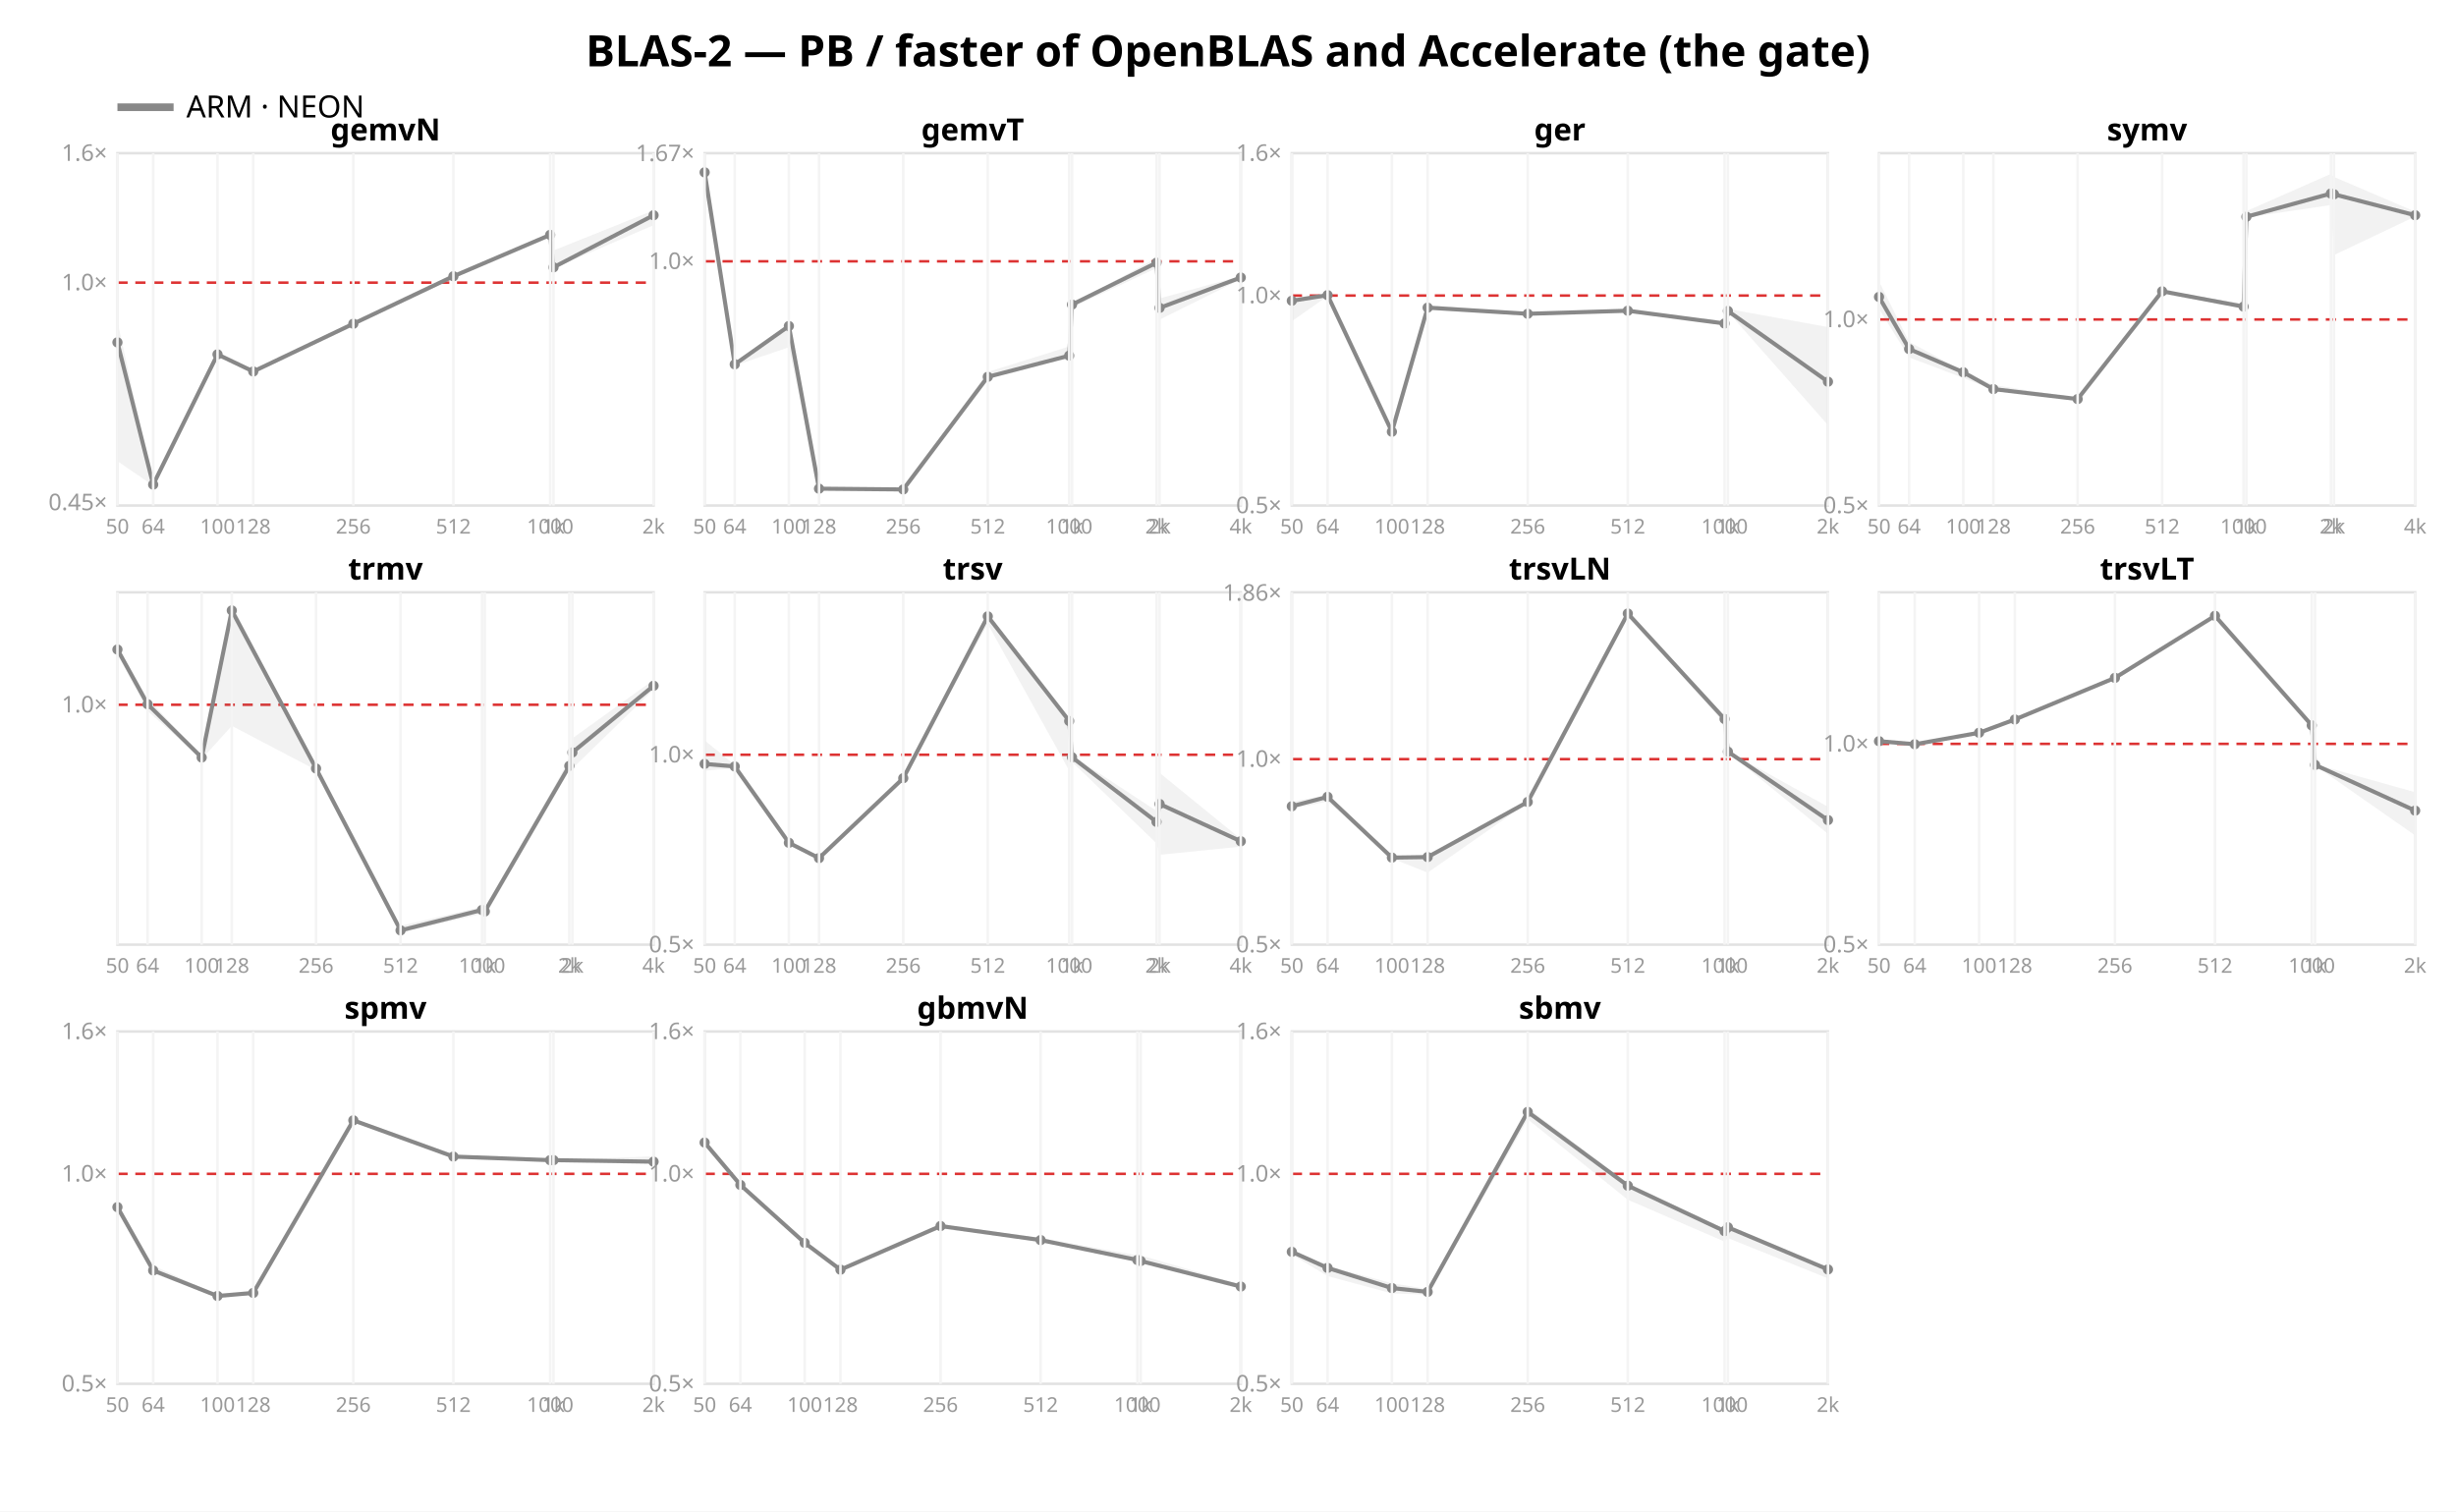
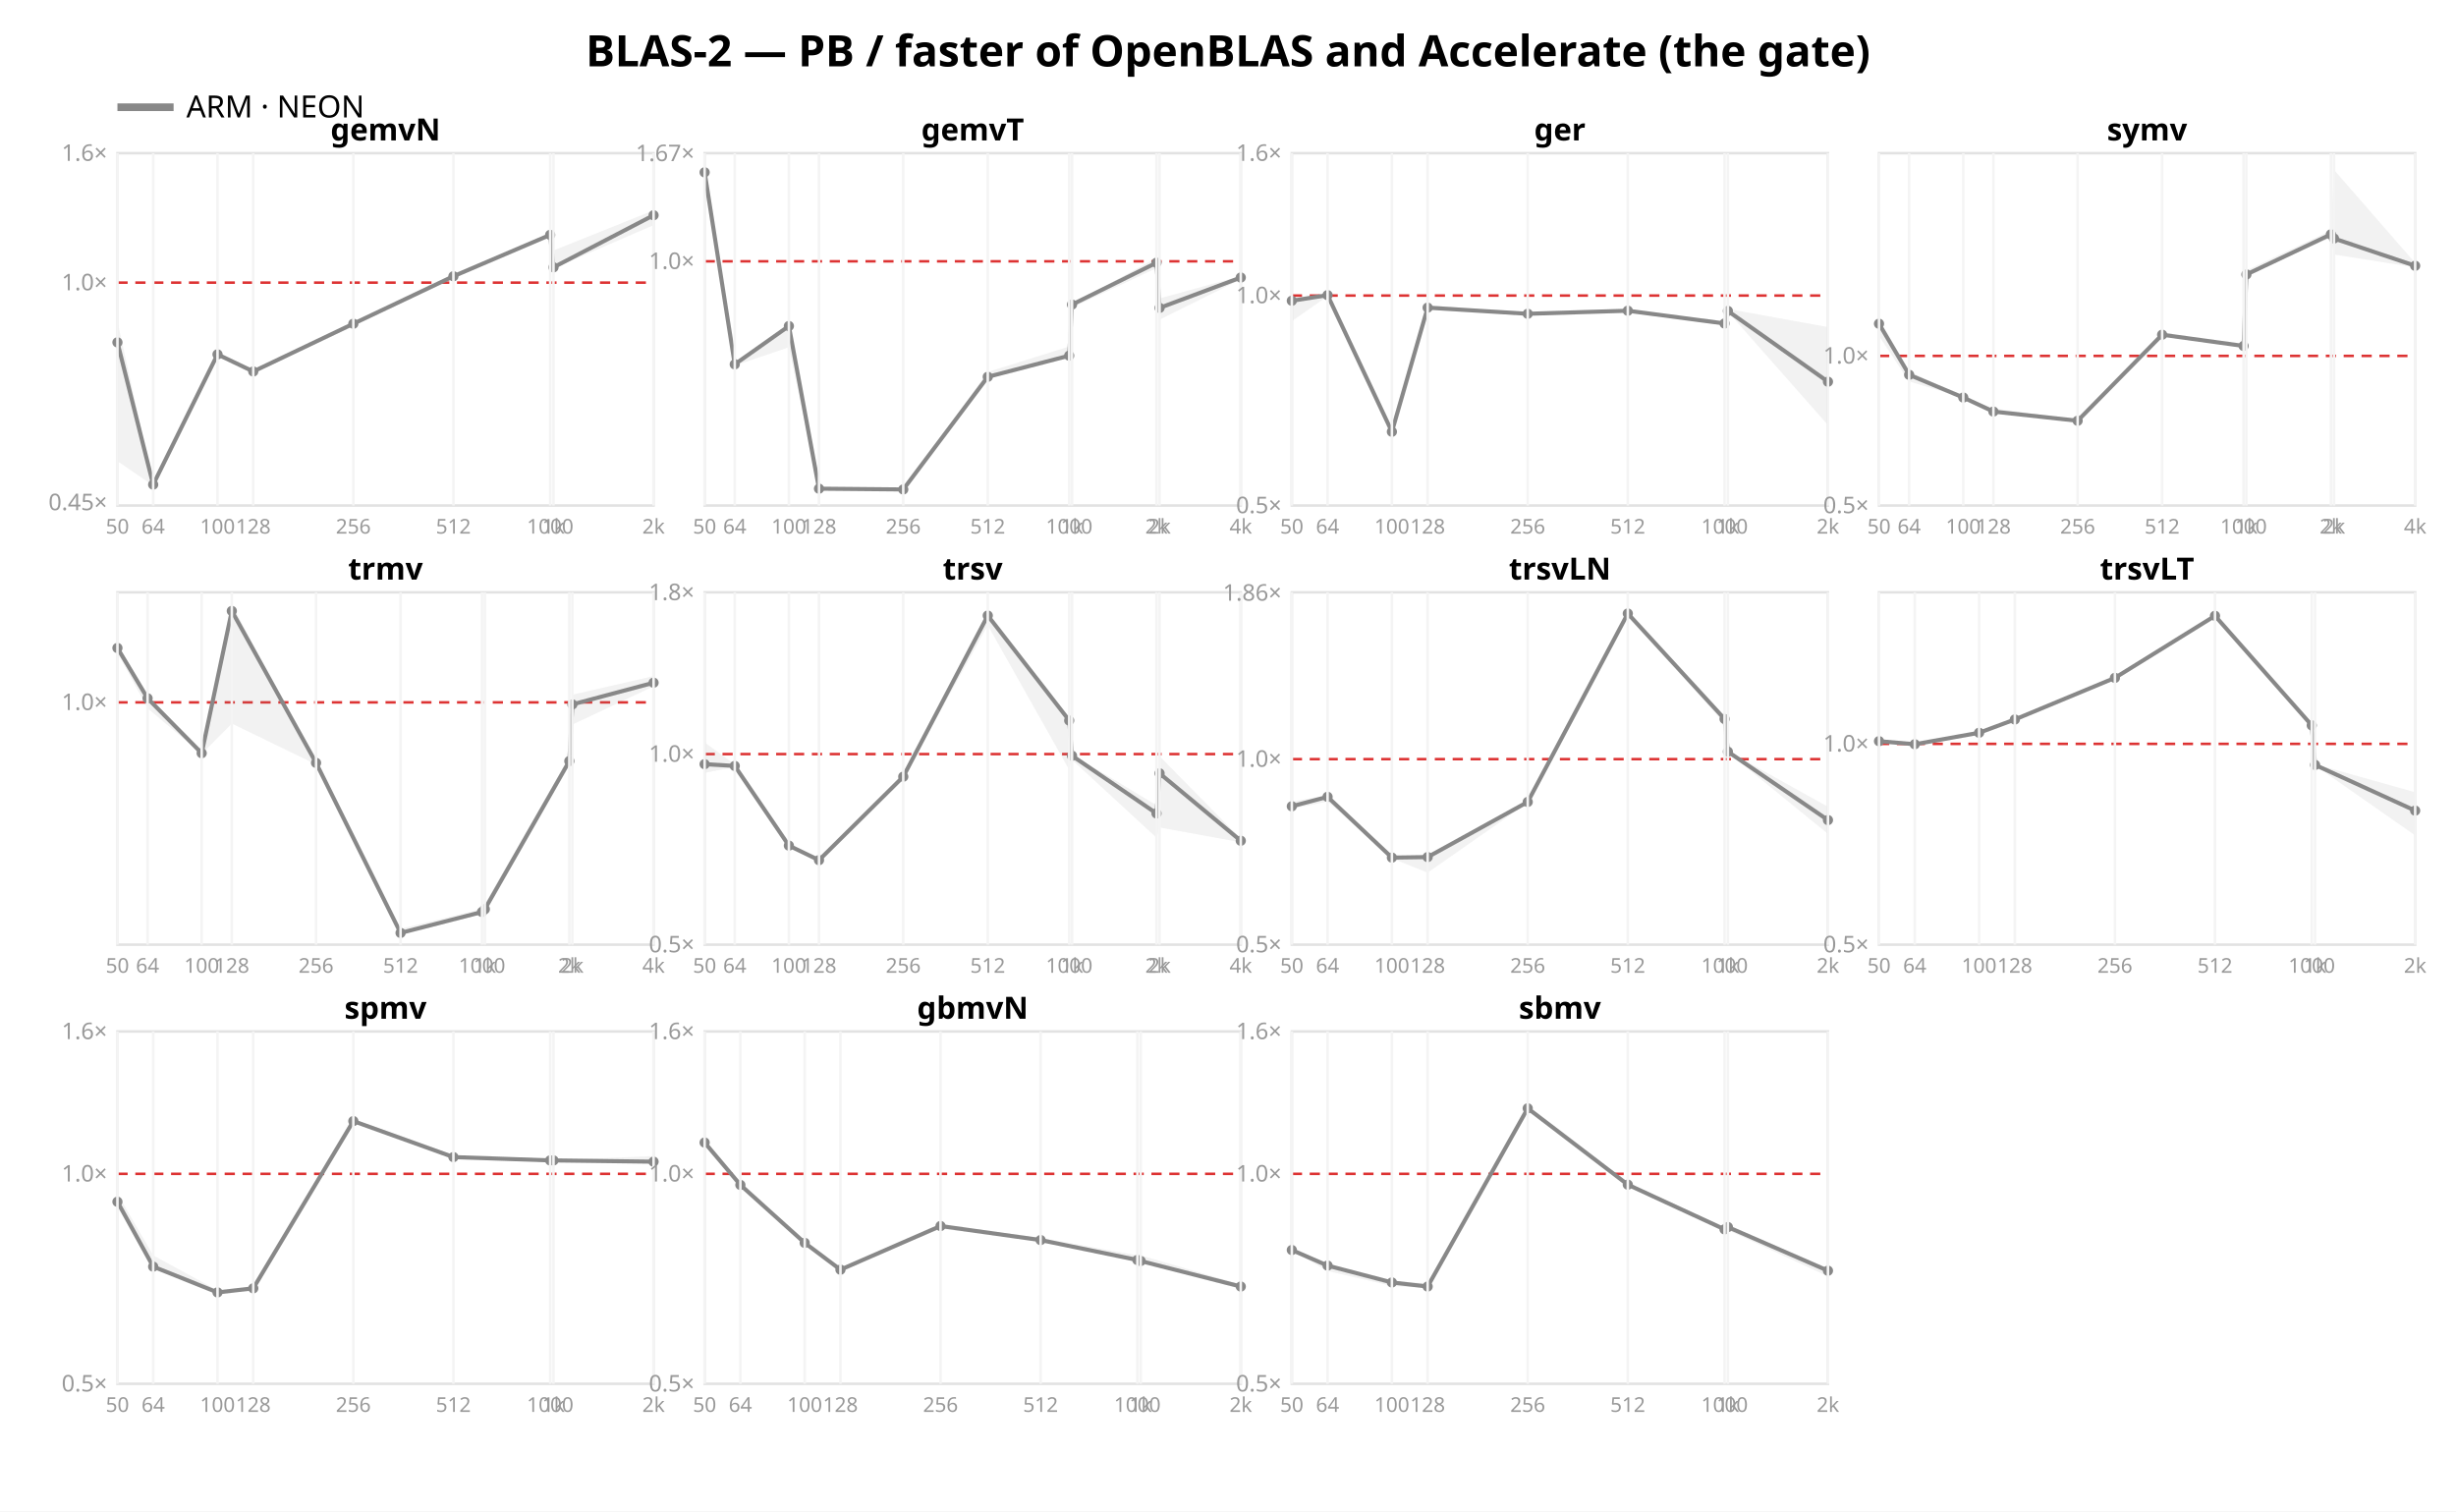
<svg xmlns="http://www.w3.org/2000/svg" width="962" height="592" font-family="sans-serif">
  <rect width="962" height="592" fill="white" />
  <text x="481.0" y="26" text-anchor="middle" font-size="17" font-weight="bold">BLAS-2 — PB / faster of OpenBLAS and Accelerate (the gate)</text>
  <line x1="46" y1="42" x2="68" y2="42" stroke="#888888" stroke-width="3" />
  <text x="73" y="46" font-size="12">ARM · NEON</text>
  <rect x="46" y="60" width="210" height="138" fill="none" stroke="#e2e2e2" />
  <line x1="46" y1="110.697" x2="256" y2="110.697" stroke="#d33" stroke-dasharray="4 3" />
  <text x="42" y="199.829" text-anchor="end" font-size="9" fill="#999">0.45×</text>
  <text x="42" y="113.697" text-anchor="end" font-size="9" fill="#999">1.0×</text>
  <text x="42" y="63.0" text-anchor="end" font-size="9" fill="#999">1.6×</text>
  <polygon points="46.0,125.9 60.0,189.5 85.2,138.3 99.2,145.1 138.4,126.6 177.6,108.0 215.5,91.7 216.8,98.1 256.0,82.4 256.0,88.2 216.8,105.1 215.5,92.4 177.6,108.8 138.4,127.0 99.2,145.7 85.2,139.3 60.0,190.2 46.0,180.6" fill="#888888" opacity="0.11" />
  <polyline points="46.0,134.1 60.0,189.8 85.2,138.8 99.2,145.5 138.4,126.8 177.6,108.2 215.5,92.0 216.8,104.7 256.0,84.3" fill="none" stroke="#888888" stroke-width="1.6" />
  <circle cx="46.0" cy="134.1" r="2" fill="#888888" />
  <circle cx="60.0" cy="189.8" r="2" fill="#888888" />
  <circle cx="85.2" cy="138.8" r="2" fill="#888888" />
  <circle cx="99.2" cy="145.5" r="2" fill="#888888" />
  <circle cx="138.4" cy="126.8" r="2" fill="#888888" />
  <circle cx="177.6" cy="108.2" r="2" fill="#888888" />
  <circle cx="215.5" cy="92.0" r="2" fill="#888888" />
  <circle cx="216.8" cy="104.7" r="2" fill="#888888" />
  <circle cx="256.0" cy="84.3" r="2" fill="#888888" />
  <text x="151.0" y="55" text-anchor="middle" font-size="12" font-weight="bold">gemvN</text>
  <line x1="46.0" y1="60" x2="46.0" y2="198" stroke="#f4f4f4" />
  <text x="46.0" y="209" text-anchor="middle" font-size="8" fill="#999">50</text>
  <line x1="60.0" y1="60" x2="60.0" y2="198" stroke="#f4f4f4" />
  <text x="60.0" y="209" text-anchor="middle" font-size="8" fill="#999">64</text>
  <line x1="85.2" y1="60" x2="85.2" y2="198" stroke="#f4f4f4" />
  <text x="85.2" y="209" text-anchor="middle" font-size="8" fill="#999">100</text>
  <line x1="99.2" y1="60" x2="99.2" y2="198" stroke="#f4f4f4" />
  <text x="99.2" y="209" text-anchor="middle" font-size="8" fill="#999">128</text>
  <line x1="138.4" y1="60" x2="138.4" y2="198" stroke="#f4f4f4" />
  <text x="138.4" y="209" text-anchor="middle" font-size="8" fill="#999">256</text>
  <line x1="177.6" y1="60" x2="177.6" y2="198" stroke="#f4f4f4" />
  <text x="177.6" y="209" text-anchor="middle" font-size="8" fill="#999">512</text>
  <line x1="215.5" y1="60" x2="215.5" y2="198" stroke="#f4f4f4" />
  <text x="215.5" y="209" text-anchor="middle" font-size="8" fill="#999">1000</text>
  <line x1="216.8" y1="60" x2="216.8" y2="198" stroke="#f4f4f4" />
  <text x="216.8" y="209" text-anchor="middle" font-size="8" fill="#999">1k</text>
  <line x1="256.0" y1="60" x2="256.0" y2="198" stroke="#f4f4f4" />
  <text x="256.0" y="209" text-anchor="middle" font-size="8" fill="#999">2k</text>
  <rect x="276" y="60" width="210" height="138" fill="none" stroke="#e2e2e2" />
  <line x1="276" y1="102.351" x2="486" y2="102.351" stroke="#d33" stroke-dasharray="4 3" />
  <text x="272" y="105.351" text-anchor="end" font-size="9" fill="#999">1.0×</text>
  <text x="272" y="63.11" text-anchor="end" font-size="9" fill="#999">1.67×</text>
  <polygon points="276.0,66.3 287.8,142.2 309.0,127.3 320.8,190.8 353.8,191.5 386.9,145.7 418.8,135.7 419.9,119.1 453.0,101.0 454.2,116.9 486.0,108.1 486.0,109.4 454.2,125.2 453.0,105.0 419.9,120.5 418.8,139.8 386.9,147.9 353.8,192.0 320.8,191.9 309.0,136.0 287.8,143.2 276.0,70.4" fill="#888888" opacity="0.11" />
  <polyline points="276.0,67.5 287.8,142.7 309.0,127.7 320.8,191.4 353.8,191.7 386.9,147.6 418.8,139.3 419.9,119.3 453.0,102.9 454.2,120.6 486.0,108.7" fill="none" stroke="#888888" stroke-width="1.6" />
  <circle cx="276.0" cy="67.5" r="2" fill="#888888" />
  <circle cx="287.8" cy="142.7" r="2" fill="#888888" />
  <circle cx="309.0" cy="127.7" r="2" fill="#888888" />
  <circle cx="320.8" cy="191.4" r="2" fill="#888888" />
  <circle cx="353.8" cy="191.7" r="2" fill="#888888" />
  <circle cx="386.9" cy="147.6" r="2" fill="#888888" />
  <circle cx="418.8" cy="139.3" r="2" fill="#888888" />
  <circle cx="419.9" cy="119.3" r="2" fill="#888888" />
  <circle cx="453.0" cy="102.9" r="2" fill="#888888" />
  <circle cx="454.2" cy="120.6" r="2" fill="#888888" />
  <circle cx="486.0" cy="108.7" r="2" fill="#888888" />
  <text x="381.0" y="55" text-anchor="middle" font-size="12" font-weight="bold">gemvT</text>
  <line x1="276.0" y1="60" x2="276.0" y2="198" stroke="#f4f4f4" />
  <text x="276.0" y="209" text-anchor="middle" font-size="8" fill="#999">50</text>
  <line x1="287.8" y1="60" x2="287.8" y2="198" stroke="#f4f4f4" />
  <text x="287.8" y="209" text-anchor="middle" font-size="8" fill="#999">64</text>
  <line x1="309.0" y1="60" x2="309.0" y2="198" stroke="#f4f4f4" />
  <text x="309.0" y="209" text-anchor="middle" font-size="8" fill="#999">100</text>
  <line x1="320.8" y1="60" x2="320.8" y2="198" stroke="#f4f4f4" />
  <text x="320.8" y="209" text-anchor="middle" font-size="8" fill="#999">128</text>
  <line x1="353.8" y1="60" x2="353.8" y2="198" stroke="#f4f4f4" />
  <text x="353.8" y="209" text-anchor="middle" font-size="8" fill="#999">256</text>
  <line x1="386.9" y1="60" x2="386.9" y2="198" stroke="#f4f4f4" />
  <text x="386.9" y="209" text-anchor="middle" font-size="8" fill="#999">512</text>
  <line x1="418.8" y1="60" x2="418.8" y2="198" stroke="#f4f4f4" />
  <text x="418.8" y="209" text-anchor="middle" font-size="8" fill="#999">1000</text>
  <line x1="419.9" y1="60" x2="419.9" y2="198" stroke="#f4f4f4" />
  <text x="419.9" y="209" text-anchor="middle" font-size="8" fill="#999">1k</text>
  <line x1="453.0" y1="60" x2="453.0" y2="198" stroke="#f4f4f4" />
  <text x="453.0" y="209" text-anchor="middle" font-size="8" fill="#999">2k</text>
  <line x1="454.2" y1="60" x2="454.2" y2="198" stroke="#f4f4f4" />
  <text x="454.2" y="209" text-anchor="middle" font-size="8" fill="#999">2k</text>
  <line x1="486.0" y1="60" x2="486.0" y2="198" stroke="#f4f4f4" />
  <text x="486.0" y="209" text-anchor="middle" font-size="8" fill="#999">4k</text>
  <rect x="506" y="60" width="210" height="138" fill="none" stroke="#e2e2e2" />
  <line x1="506" y1="115.763" x2="716" y2="115.763" stroke="#d33" stroke-dasharray="4 3" />
  <text x="502" y="201.0" text-anchor="end" font-size="9" fill="#999">0.5×</text>
  <text x="502" y="118.763" text-anchor="end" font-size="9" fill="#999">1.0×</text>
  <text x="502" y="63.0" text-anchor="end" font-size="9" fill="#999">1.6×</text>
  <polygon points="506.0,117.0 520.0,115.2 545.2,168.1 559.2,119.7 598.4,122.6 637.6,121.5 675.5,126.6 676.8,121.0 716.0,128.1 716.0,166.5 676.8,122.1 675.5,127.3 637.6,122.4 598.4,123.2 559.2,121.2 545.2,170.2 520.0,116.0 506.0,125.8" fill="#888888" opacity="0.11" />
  <polyline points="506.0,117.8 520.0,115.6 545.2,169.1 559.2,120.5 598.4,122.9 637.6,121.7 675.5,126.7 676.8,121.8 716.0,149.5" fill="none" stroke="#888888" stroke-width="1.6" />
  <circle cx="506.0" cy="117.8" r="2" fill="#888888" />
  <circle cx="520.0" cy="115.6" r="2" fill="#888888" />
  <circle cx="545.2" cy="169.1" r="2" fill="#888888" />
  <circle cx="559.2" cy="120.5" r="2" fill="#888888" />
  <circle cx="598.4" cy="122.9" r="2" fill="#888888" />
  <circle cx="637.6" cy="121.7" r="2" fill="#888888" />
  <circle cx="675.5" cy="126.7" r="2" fill="#888888" />
  <circle cx="676.8" cy="121.8" r="2" fill="#888888" />
  <circle cx="716.0" cy="149.5" r="2" fill="#888888" />
  <text x="611.0" y="55" text-anchor="middle" font-size="12" font-weight="bold">ger</text>
  <line x1="506.0" y1="60" x2="506.0" y2="198" stroke="#f4f4f4" />
  <text x="506.0" y="209" text-anchor="middle" font-size="8" fill="#999">50</text>
  <line x1="520.0" y1="60" x2="520.0" y2="198" stroke="#f4f4f4" />
  <text x="520.0" y="209" text-anchor="middle" font-size="8" fill="#999">64</text>
  <line x1="545.2" y1="60" x2="545.2" y2="198" stroke="#f4f4f4" />
  <text x="545.2" y="209" text-anchor="middle" font-size="8" fill="#999">100</text>
  <line x1="559.2" y1="60" x2="559.2" y2="198" stroke="#f4f4f4" />
  <text x="559.2" y="209" text-anchor="middle" font-size="8" fill="#999">128</text>
  <line x1="598.4" y1="60" x2="598.4" y2="198" stroke="#f4f4f4" />
  <text x="598.4" y="209" text-anchor="middle" font-size="8" fill="#999">256</text>
  <line x1="637.6" y1="60" x2="637.6" y2="198" stroke="#f4f4f4" />
  <text x="637.6" y="209" text-anchor="middle" font-size="8" fill="#999">512</text>
  <line x1="675.5" y1="60" x2="675.5" y2="198" stroke="#f4f4f4" />
  <text x="675.5" y="209" text-anchor="middle" font-size="8" fill="#999">1000</text>
  <line x1="676.8" y1="60" x2="676.8" y2="198" stroke="#f4f4f4" />
  <text x="676.8" y="209" text-anchor="middle" font-size="8" fill="#999">1k</text>
  <line x1="716.0" y1="60" x2="716.0" y2="198" stroke="#f4f4f4" />
  <text x="716.0" y="209" text-anchor="middle" font-size="8" fill="#999">2k</text>
  <rect x="736" y="60" width="210" height="138" fill="none" stroke="#e2e2e2" />
-   <line x1="736" y1="125.128" x2="946" y2="125.128" stroke="#d33" stroke-dasharray="4 3" />
+   <line x1="736" y1="139.397" x2="946" y2="139.397" stroke="#d33" stroke-dasharray="4 3" />
  <text x="732" y="201.0" text-anchor="end" font-size="9" fill="#999">0.5×</text>
-   <text x="732" y="128.128" text-anchor="end" font-size="9" fill="#999">1.0×</text>
-   <polygon points="736.0,110.2 747.8,133.9 769.0,145.3 780.8,150.8 813.8,155.9 846.9,113.9 878.8,118.9 879.9,82.7 913.0,68.1 914.2,69.3 946.0,82.9 946.0,84.8 914.2,99.9 913.0,80.3 879.9,85.2 878.8,120.3 846.9,114.3 813.8,156.5 780.8,152.7 769.0,148.0 747.8,140.0 736.0,121.0" fill="#888888" opacity="0.11" />
-   <polyline points="736.0,116.3 747.8,136.7 769.0,145.8 780.8,152.4 813.8,156.3 846.9,114.1 878.8,120.1 879.9,84.9 913.0,75.8 914.2,76.1 946.0,84.3" fill="none" stroke="#888888" stroke-width="1.6" />
-   <circle cx="736.0" cy="116.3" r="2" fill="#888888" />
-   <circle cx="747.8" cy="136.7" r="2" fill="#888888" />
-   <circle cx="769.0" cy="145.8" r="2" fill="#888888" />
-   <circle cx="780.8" cy="152.4" r="2" fill="#888888" />
-   <circle cx="813.8" cy="156.3" r="2" fill="#888888" />
-   <circle cx="846.9" cy="114.1" r="2" fill="#888888" />
-   <circle cx="878.8" cy="120.1" r="2" fill="#888888" />
-   <circle cx="879.9" cy="84.9" r="2" fill="#888888" />
-   <circle cx="913.0" cy="75.8" r="2" fill="#888888" />
-   <circle cx="914.2" cy="76.1" r="2" fill="#888888" />
-   <circle cx="946.0" cy="84.3" r="2" fill="#888888" />
+   <text x="732" y="142.397" text-anchor="end" font-size="9" fill="#999">1.0×</text>
+   <polygon points="736.0,126.6 747.8,145.4 769.0,155.5 780.8,159.9 813.8,164.5 846.9,130.7 878.8,135.1 879.9,105.9 913.0,90.3 914.2,66.5 946.0,103.0 946.0,104.7 914.2,99.7 913.0,93.1 879.9,107.7 878.8,135.9 846.9,131.4 813.8,165.0 780.8,161.6 769.0,155.8 747.8,149.4 736.0,131.6" fill="#888888" opacity="0.11" />
+   <polyline points="736.0,126.8 747.8,146.8 769.0,155.7 780.8,161.2 813.8,164.8 846.9,131.1 878.8,135.5 879.9,107.5 913.0,91.8 914.2,93.4 946.0,104.1" fill="none" stroke="#888888" stroke-width="1.6" />
+   <circle cx="736.0" cy="126.8" r="2" fill="#888888" />
+   <circle cx="747.8" cy="146.8" r="2" fill="#888888" />
+   <circle cx="769.0" cy="155.7" r="2" fill="#888888" />
+   <circle cx="780.8" cy="161.2" r="2" fill="#888888" />
+   <circle cx="813.8" cy="164.8" r="2" fill="#888888" />
+   <circle cx="846.9" cy="131.1" r="2" fill="#888888" />
+   <circle cx="878.8" cy="135.5" r="2" fill="#888888" />
+   <circle cx="879.9" cy="107.5" r="2" fill="#888888" />
+   <circle cx="913.0" cy="91.8" r="2" fill="#888888" />
+   <circle cx="914.2" cy="93.4" r="2" fill="#888888" />
+   <circle cx="946.0" cy="104.1" r="2" fill="#888888" />
  <text x="841.0" y="55" text-anchor="middle" font-size="12" font-weight="bold">symv</text>
  <line x1="736.0" y1="60" x2="736.0" y2="198" stroke="#f4f4f4" />
  <text x="736.0" y="209" text-anchor="middle" font-size="8" fill="#999">50</text>
  <line x1="747.8" y1="60" x2="747.8" y2="198" stroke="#f4f4f4" />
  <text x="747.8" y="209" text-anchor="middle" font-size="8" fill="#999">64</text>
  <line x1="769.0" y1="60" x2="769.0" y2="198" stroke="#f4f4f4" />
  <text x="769.0" y="209" text-anchor="middle" font-size="8" fill="#999">100</text>
  <line x1="780.8" y1="60" x2="780.8" y2="198" stroke="#f4f4f4" />
  <text x="780.8" y="209" text-anchor="middle" font-size="8" fill="#999">128</text>
  <line x1="813.8" y1="60" x2="813.8" y2="198" stroke="#f4f4f4" />
  <text x="813.8" y="209" text-anchor="middle" font-size="8" fill="#999">256</text>
  <line x1="846.9" y1="60" x2="846.9" y2="198" stroke="#f4f4f4" />
  <text x="846.9" y="209" text-anchor="middle" font-size="8" fill="#999">512</text>
  <line x1="878.8" y1="60" x2="878.8" y2="198" stroke="#f4f4f4" />
  <text x="878.8" y="209" text-anchor="middle" font-size="8" fill="#999">1000</text>
  <line x1="879.9" y1="60" x2="879.9" y2="198" stroke="#f4f4f4" />
  <text x="879.9" y="209" text-anchor="middle" font-size="8" fill="#999">1k</text>
  <line x1="913.0" y1="60" x2="913.0" y2="198" stroke="#f4f4f4" />
  <text x="913.0" y="209" text-anchor="middle" font-size="8" fill="#999">2k</text>
  <line x1="914.2" y1="60" x2="914.2" y2="198" stroke="#f4f4f4" />
  <text x="914.2" y="209" text-anchor="middle" font-size="8" fill="#999">2k</text>
  <line x1="946.0" y1="60" x2="946.0" y2="198" stroke="#f4f4f4" />
  <text x="946.0" y="209" text-anchor="middle" font-size="8" fill="#999">4k</text>
  <rect x="46" y="232" width="210" height="138" fill="none" stroke="#e2e2e2" />
-   <line x1="46" y1="276.035" x2="256" y2="276.035" stroke="#d33" stroke-dasharray="4 3" />
-   <text x="42" y="279.035" text-anchor="end" font-size="9" fill="#999">1.0×</text>
-   <polygon points="46.0,253.2 57.8,273.5 79.0,296.3 90.8,236.8 123.8,300.6 156.9,362.6 188.8,355.2 189.9,356.4 223.0,297.5 224.2,289.2 256.0,266.3 256.0,270.1 224.2,301.0 223.0,301.7 189.9,358.9 188.8,357.9 156.9,365.4 123.8,301.6 90.8,284.3 79.0,297.3 57.8,278.4 46.0,256.3" fill="#888888" opacity="0.11" />
-   <polyline points="46.0,254.4 57.8,275.8 79.0,296.7 90.8,239.1 123.8,301.0 156.9,364.4 188.8,356.4 189.9,357.0 223.0,300.0 224.2,294.7 256.0,268.6" fill="none" stroke="#888888" stroke-width="1.6" />
-   <circle cx="46.0" cy="254.4" r="2" fill="#888888" />
-   <circle cx="57.8" cy="275.8" r="2" fill="#888888" />
-   <circle cx="79.0" cy="296.7" r="2" fill="#888888" />
-   <circle cx="90.8" cy="239.1" r="2" fill="#888888" />
-   <circle cx="123.8" cy="301.0" r="2" fill="#888888" />
-   <circle cx="156.9" cy="364.4" r="2" fill="#888888" />
-   <circle cx="188.8" cy="356.4" r="2" fill="#888888" />
-   <circle cx="189.9" cy="357.0" r="2" fill="#888888" />
-   <circle cx="223.0" cy="300.0" r="2" fill="#888888" />
-   <circle cx="224.2" cy="294.7" r="2" fill="#888888" />
-   <circle cx="256.0" cy="268.6" r="2" fill="#888888" />
+   <line x1="46" y1="275.102" x2="256" y2="275.102" stroke="#d33" stroke-dasharray="4 3" />
+   <text x="42" y="278.102" text-anchor="end" font-size="9" fill="#999">1.0×</text>
+   <polygon points="46.0,252.6 57.8,272.2 79.0,294.4 90.8,236.7 123.8,298.6 156.9,363.8 188.8,356.0 189.9,354.1 223.0,296.4 224.2,272.1 256.0,264.8 256.0,268.8 224.2,283.8 223.0,299.6 189.9,357.4 188.8,358.0 156.9,365.6 123.8,299.4 90.8,283.4 79.0,295.3 57.8,277.4 46.0,255.6" fill="#888888" opacity="0.11" />
+   <polyline points="46.0,253.8 57.8,273.5 79.0,295.0 90.8,239.3 123.8,298.8 156.9,365.4 188.8,357.2 189.9,356.1 223.0,298.1 224.2,275.9 256.0,267.4" fill="none" stroke="#888888" stroke-width="1.6" />
+   <circle cx="46.0" cy="253.8" r="2" fill="#888888" />
+   <circle cx="57.8" cy="273.5" r="2" fill="#888888" />
+   <circle cx="79.0" cy="295.0" r="2" fill="#888888" />
+   <circle cx="90.8" cy="239.3" r="2" fill="#888888" />
+   <circle cx="123.8" cy="298.8" r="2" fill="#888888" />
+   <circle cx="156.9" cy="365.4" r="2" fill="#888888" />
+   <circle cx="188.8" cy="357.2" r="2" fill="#888888" />
+   <circle cx="189.9" cy="356.1" r="2" fill="#888888" />
+   <circle cx="223.0" cy="298.1" r="2" fill="#888888" />
+   <circle cx="224.2" cy="275.9" r="2" fill="#888888" />
+   <circle cx="256.0" cy="267.4" r="2" fill="#888888" />
  <text x="151.0" y="227" text-anchor="middle" font-size="12" font-weight="bold">trmv</text>
  <line x1="46.0" y1="232" x2="46.0" y2="370" stroke="#f4f4f4" />
  <text x="46.0" y="381" text-anchor="middle" font-size="8" fill="#999">50</text>
  <line x1="57.8" y1="232" x2="57.8" y2="370" stroke="#f4f4f4" />
  <text x="57.8" y="381" text-anchor="middle" font-size="8" fill="#999">64</text>
  <line x1="79.0" y1="232" x2="79.0" y2="370" stroke="#f4f4f4" />
  <text x="79.0" y="381" text-anchor="middle" font-size="8" fill="#999">100</text>
  <line x1="90.8" y1="232" x2="90.8" y2="370" stroke="#f4f4f4" />
  <text x="90.8" y="381" text-anchor="middle" font-size="8" fill="#999">128</text>
  <line x1="123.8" y1="232" x2="123.8" y2="370" stroke="#f4f4f4" />
  <text x="123.8" y="381" text-anchor="middle" font-size="8" fill="#999">256</text>
  <line x1="156.9" y1="232" x2="156.9" y2="370" stroke="#f4f4f4" />
  <text x="156.9" y="381" text-anchor="middle" font-size="8" fill="#999">512</text>
  <line x1="188.8" y1="232" x2="188.8" y2="370" stroke="#f4f4f4" />
  <text x="188.8" y="381" text-anchor="middle" font-size="8" fill="#999">1000</text>
  <line x1="189.9" y1="232" x2="189.9" y2="370" stroke="#f4f4f4" />
  <text x="189.9" y="381" text-anchor="middle" font-size="8" fill="#999">1k</text>
  <line x1="223.0" y1="232" x2="223.0" y2="370" stroke="#f4f4f4" />
  <text x="223.0" y="381" text-anchor="middle" font-size="8" fill="#999">2k</text>
  <line x1="224.2" y1="232" x2="224.2" y2="370" stroke="#f4f4f4" />
  <text x="224.2" y="381" text-anchor="middle" font-size="8" fill="#999">2k</text>
  <line x1="256.0" y1="232" x2="256.0" y2="370" stroke="#f4f4f4" />
  <text x="256.0" y="381" text-anchor="middle" font-size="8" fill="#999">4k</text>
  <rect x="276" y="232" width="210" height="138" fill="none" stroke="#e2e2e2" />
-   <line x1="276" y1="295.616" x2="486" y2="295.616" stroke="#d33" stroke-dasharray="4 3" />
+   <line x1="276" y1="295.355" x2="486" y2="295.355" stroke="#d33" stroke-dasharray="4 3" />
  <text x="272" y="373.0" text-anchor="end" font-size="9" fill="#999">0.5×</text>
-   <text x="272" y="298.616" text-anchor="end" font-size="9" fill="#999">1.0×</text>
-   <polygon points="276.0,290.0 287.8,299.6 309.0,329.3 320.8,335.9 353.8,304.6 386.9,240.3 418.8,281.3 419.9,295.9 453.0,317.6 454.2,302.7 486.0,328.6 486.0,331.6 454.2,334.8 453.0,330.3 419.9,298.4 418.8,301.8 386.9,244.4 353.8,305.0 320.8,336.3 309.0,330.6 287.8,300.7 276.0,301.9" fill="#888888" opacity="0.11" />
-   <polyline points="276.0,299.2 287.8,300.2 309.0,330.1 320.8,336.1 353.8,304.8 386.9,241.4 418.8,282.4 419.9,296.6 453.0,321.9 454.2,314.9 486.0,329.5" fill="none" stroke="#888888" stroke-width="1.6" />
-   <circle cx="276.0" cy="299.2" r="2" fill="#888888" />
-   <circle cx="287.8" cy="300.2" r="2" fill="#888888" />
-   <circle cx="309.0" cy="330.1" r="2" fill="#888888" />
-   <circle cx="320.8" cy="336.1" r="2" fill="#888888" />
-   <circle cx="353.8" cy="304.8" r="2" fill="#888888" />
-   <circle cx="386.9" cy="241.4" r="2" fill="#888888" />
-   <circle cx="418.8" cy="282.4" r="2" fill="#888888" />
-   <circle cx="419.9" cy="296.6" r="2" fill="#888888" />
-   <circle cx="453.0" cy="321.9" r="2" fill="#888888" />
-   <circle cx="454.2" cy="314.9" r="2" fill="#888888" />
-   <circle cx="486.0" cy="329.5" r="2" fill="#888888" />
+   <text x="272" y="298.355" text-anchor="end" font-size="9" fill="#999">1.0×</text>
+   <text x="272" y="235.056" text-anchor="end" font-size="9" fill="#999">1.8×</text>
+   <polygon points="276.0,290.8 287.8,299.4 309.0,331.1 320.8,336.5 353.8,304.0 386.9,240.3 418.8,281.1 419.9,295.5 453.0,315.4 454.2,296.2 486.0,328.5 486.0,329.9 454.2,324.1 453.0,328.1 419.9,297.6 418.8,301.5 386.9,244.9 353.8,304.9 320.8,337.6 309.0,331.3 287.8,300.4 276.0,302.7" fill="#888888" opacity="0.11" />
+   <polyline points="276.0,299.3 287.8,300.0 309.0,331.2 320.8,336.9 353.8,304.2 386.9,241.1 418.8,282.2 419.9,296.0 453.0,318.6 454.2,302.9 486.0,329.3" fill="none" stroke="#888888" stroke-width="1.6" />
+   <circle cx="276.0" cy="299.3" r="2" fill="#888888" />
+   <circle cx="287.8" cy="300.0" r="2" fill="#888888" />
+   <circle cx="309.0" cy="331.2" r="2" fill="#888888" />
+   <circle cx="320.8" cy="336.9" r="2" fill="#888888" />
+   <circle cx="353.8" cy="304.2" r="2" fill="#888888" />
+   <circle cx="386.9" cy="241.1" r="2" fill="#888888" />
+   <circle cx="418.8" cy="282.2" r="2" fill="#888888" />
+   <circle cx="419.9" cy="296.0" r="2" fill="#888888" />
+   <circle cx="453.0" cy="318.6" r="2" fill="#888888" />
+   <circle cx="454.2" cy="302.9" r="2" fill="#888888" />
+   <circle cx="486.0" cy="329.3" r="2" fill="#888888" />
  <text x="381.0" y="227" text-anchor="middle" font-size="12" font-weight="bold">trsv</text>
  <line x1="276.0" y1="232" x2="276.0" y2="370" stroke="#f4f4f4" />
  <text x="276.0" y="381" text-anchor="middle" font-size="8" fill="#999">50</text>
  <line x1="287.8" y1="232" x2="287.8" y2="370" stroke="#f4f4f4" />
  <text x="287.8" y="381" text-anchor="middle" font-size="8" fill="#999">64</text>
  <line x1="309.0" y1="232" x2="309.0" y2="370" stroke="#f4f4f4" />
  <text x="309.0" y="381" text-anchor="middle" font-size="8" fill="#999">100</text>
  <line x1="320.8" y1="232" x2="320.8" y2="370" stroke="#f4f4f4" />
  <text x="320.8" y="381" text-anchor="middle" font-size="8" fill="#999">128</text>
  <line x1="353.8" y1="232" x2="353.8" y2="370" stroke="#f4f4f4" />
  <text x="353.8" y="381" text-anchor="middle" font-size="8" fill="#999">256</text>
  <line x1="386.9" y1="232" x2="386.9" y2="370" stroke="#f4f4f4" />
  <text x="386.9" y="381" text-anchor="middle" font-size="8" fill="#999">512</text>
  <line x1="418.8" y1="232" x2="418.8" y2="370" stroke="#f4f4f4" />
  <text x="418.8" y="381" text-anchor="middle" font-size="8" fill="#999">1000</text>
  <line x1="419.9" y1="232" x2="419.9" y2="370" stroke="#f4f4f4" />
  <text x="419.9" y="381" text-anchor="middle" font-size="8" fill="#999">1k</text>
  <line x1="453.0" y1="232" x2="453.0" y2="370" stroke="#f4f4f4" />
  <text x="453.0" y="381" text-anchor="middle" font-size="8" fill="#999">2k</text>
  <line x1="454.2" y1="232" x2="454.2" y2="370" stroke="#f4f4f4" />
  <text x="454.2" y="381" text-anchor="middle" font-size="8" fill="#999">2k</text>
  <line x1="486.0" y1="232" x2="486.0" y2="370" stroke="#f4f4f4" />
  <text x="486.0" y="381" text-anchor="middle" font-size="8" fill="#999">4k</text>
  <rect x="506" y="232" width="210" height="138" fill="none" stroke="#e2e2e2" />
  <line x1="506" y1="297.329" x2="716" y2="297.329" stroke="#d33" stroke-dasharray="4 3" />
  <text x="502" y="373.0" text-anchor="end" font-size="9" fill="#999">0.5×</text>
  <text x="502" y="300.329" text-anchor="end" font-size="9" fill="#999">1.0×</text>
  <text x="502" y="235.267" text-anchor="end" font-size="9" fill="#999">1.86×</text>
  <polygon points="506.0,314.0 520.0,311.4 545.2,335.6 559.2,334.7 598.4,313.8 637.6,240.1 675.5,281.3 676.8,294.2 716.0,316.0 716.0,326.6 676.8,294.7 675.5,283.4 637.6,240.7 598.4,314.4 559.2,341.8 545.2,336.2 520.0,313.9 506.0,316.8" fill="#888888" opacity="0.11" />
  <polyline points="506.0,315.8 520.0,312.1 545.2,335.9 559.2,335.7 598.4,314.1 637.6,240.3 675.5,281.6 676.8,294.4 716.0,321.2" fill="none" stroke="#888888" stroke-width="1.6" />
  <circle cx="506.0" cy="315.8" r="2" fill="#888888" />
  <circle cx="520.0" cy="312.1" r="2" fill="#888888" />
  <circle cx="545.2" cy="335.9" r="2" fill="#888888" />
  <circle cx="559.2" cy="335.7" r="2" fill="#888888" />
  <circle cx="598.4" cy="314.1" r="2" fill="#888888" />
  <circle cx="637.6" cy="240.3" r="2" fill="#888888" />
  <circle cx="675.5" cy="281.6" r="2" fill="#888888" />
  <circle cx="676.8" cy="294.4" r="2" fill="#888888" />
  <circle cx="716.0" cy="321.2" r="2" fill="#888888" />
  <text x="611.0" y="227" text-anchor="middle" font-size="12" font-weight="bold">trsvLN</text>
  <line x1="506.0" y1="232" x2="506.0" y2="370" stroke="#f4f4f4" />
  <text x="506.0" y="381" text-anchor="middle" font-size="8" fill="#999">50</text>
  <line x1="520.0" y1="232" x2="520.0" y2="370" stroke="#f4f4f4" />
  <text x="520.0" y="381" text-anchor="middle" font-size="8" fill="#999">64</text>
  <line x1="545.2" y1="232" x2="545.2" y2="370" stroke="#f4f4f4" />
  <text x="545.2" y="381" text-anchor="middle" font-size="8" fill="#999">100</text>
  <line x1="559.2" y1="232" x2="559.2" y2="370" stroke="#f4f4f4" />
  <text x="559.2" y="381" text-anchor="middle" font-size="8" fill="#999">128</text>
  <line x1="598.4" y1="232" x2="598.4" y2="370" stroke="#f4f4f4" />
  <text x="598.4" y="381" text-anchor="middle" font-size="8" fill="#999">256</text>
  <line x1="637.6" y1="232" x2="637.6" y2="370" stroke="#f4f4f4" />
  <text x="637.6" y="381" text-anchor="middle" font-size="8" fill="#999">512</text>
  <line x1="675.5" y1="232" x2="675.5" y2="370" stroke="#f4f4f4" />
  <text x="675.5" y="381" text-anchor="middle" font-size="8" fill="#999">1000</text>
  <line x1="676.8" y1="232" x2="676.8" y2="370" stroke="#f4f4f4" />
  <text x="676.8" y="381" text-anchor="middle" font-size="8" fill="#999">1k</text>
  <line x1="716.0" y1="232" x2="716.0" y2="370" stroke="#f4f4f4" />
  <text x="716.0" y="381" text-anchor="middle" font-size="8" fill="#999">2k</text>
  <rect x="736" y="232" width="210" height="138" fill="none" stroke="#e2e2e2" />
  <line x1="736" y1="291.353" x2="946" y2="291.353" stroke="#d33" stroke-dasharray="4 3" />
  <text x="732" y="373.0" text-anchor="end" font-size="9" fill="#999">0.5×</text>
  <text x="732" y="294.353" text-anchor="end" font-size="9" fill="#999">1.0×</text>
  <polygon points="736.0,290.0 750.0,291.1 775.2,286.8 789.2,281.6 828.4,265.0 867.6,240.7 905.5,283.8 906.8,299.3 946.0,310.3 946.0,327.2 906.8,299.8 905.5,284.8 867.6,241.5 828.4,266.3 789.2,282.0 775.2,287.3 750.0,292.2 736.0,290.8" fill="#888888" opacity="0.11" />
  <polyline points="736.0,290.3 750.0,291.5 775.2,287.0 789.2,281.8 828.4,265.5 867.6,241.2 905.5,284.1 906.8,299.6 946.0,317.5" fill="none" stroke="#888888" stroke-width="1.6" />
  <circle cx="736.0" cy="290.3" r="2" fill="#888888" />
  <circle cx="750.0" cy="291.5" r="2" fill="#888888" />
  <circle cx="775.2" cy="287.0" r="2" fill="#888888" />
  <circle cx="789.2" cy="281.8" r="2" fill="#888888" />
  <circle cx="828.4" cy="265.5" r="2" fill="#888888" />
  <circle cx="867.6" cy="241.2" r="2" fill="#888888" />
  <circle cx="905.5" cy="284.1" r="2" fill="#888888" />
  <circle cx="906.8" cy="299.6" r="2" fill="#888888" />
  <circle cx="946.0" cy="317.5" r="2" fill="#888888" />
  <text x="841.0" y="227" text-anchor="middle" font-size="12" font-weight="bold">trsvLT</text>
  <line x1="736.0" y1="232" x2="736.0" y2="370" stroke="#f4f4f4" />
  <text x="736.0" y="381" text-anchor="middle" font-size="8" fill="#999">50</text>
  <line x1="750.0" y1="232" x2="750.0" y2="370" stroke="#f4f4f4" />
  <text x="750.0" y="381" text-anchor="middle" font-size="8" fill="#999">64</text>
  <line x1="775.2" y1="232" x2="775.2" y2="370" stroke="#f4f4f4" />
  <text x="775.2" y="381" text-anchor="middle" font-size="8" fill="#999">100</text>
  <line x1="789.2" y1="232" x2="789.2" y2="370" stroke="#f4f4f4" />
  <text x="789.2" y="381" text-anchor="middle" font-size="8" fill="#999">128</text>
  <line x1="828.4" y1="232" x2="828.4" y2="370" stroke="#f4f4f4" />
  <text x="828.4" y="381" text-anchor="middle" font-size="8" fill="#999">256</text>
  <line x1="867.6" y1="232" x2="867.6" y2="370" stroke="#f4f4f4" />
  <text x="867.6" y="381" text-anchor="middle" font-size="8" fill="#999">512</text>
  <line x1="905.5" y1="232" x2="905.5" y2="370" stroke="#f4f4f4" />
  <text x="905.5" y="381" text-anchor="middle" font-size="8" fill="#999">1000</text>
  <line x1="906.8" y1="232" x2="906.8" y2="370" stroke="#f4f4f4" />
  <text x="906.8" y="381" text-anchor="middle" font-size="8" fill="#999">1k</text>
  <line x1="946.0" y1="232" x2="946.0" y2="370" stroke="#f4f4f4" />
  <text x="946.0" y="381" text-anchor="middle" font-size="8" fill="#999">2k</text>
  <rect x="46" y="404" width="210" height="138" fill="none" stroke="#e2e2e2" />
  <line x1="46" y1="459.763" x2="256" y2="459.763" stroke="#d33" stroke-dasharray="4 3" />
  <text x="42" y="545.0" text-anchor="end" font-size="9" fill="#999">0.5×</text>
  <text x="42" y="462.763" text-anchor="end" font-size="9" fill="#999">1.0×</text>
  <text x="42" y="407.0" text-anchor="end" font-size="9" fill="#999">1.6×</text>
-   <polygon points="46.0,471.7 60.0,495.7 85.2,507.2 99.2,506.0 138.4,438.0 177.6,452.5 215.5,454.2 216.8,454.3 256.0,452.9 256.0,455.8 216.8,454.5 215.5,454.6 177.6,453.6 138.4,439.4 99.2,506.7 85.2,508.1 60.0,498.7 46.0,474.6" fill="#888888" opacity="0.11" />
-   <polyline points="46.0,472.8 60.0,497.6 85.2,507.6 99.2,506.4 138.4,438.8 177.6,453.0 215.5,454.4 216.8,454.4 256.0,455.0" fill="none" stroke="#888888" stroke-width="1.6" />
-   <circle cx="46.0" cy="472.8" r="2" fill="#888888" />
-   <circle cx="60.0" cy="497.6" r="2" fill="#888888" />
-   <circle cx="85.2" cy="507.6" r="2" fill="#888888" />
-   <circle cx="99.2" cy="506.4" r="2" fill="#888888" />
-   <circle cx="138.4" cy="438.8" r="2" fill="#888888" />
-   <circle cx="177.6" cy="453.0" r="2" fill="#888888" />
-   <circle cx="215.5" cy="454.4" r="2" fill="#888888" />
-   <circle cx="216.8" cy="454.4" r="2" fill="#888888" />
+   <polygon points="46.0,467.6 60.0,491.7 85.2,505.4 99.2,504.1 138.4,438.4 177.6,452.7 215.5,454.3 216.8,454.4 256.0,452.8 256.0,455.8 216.8,454.6 215.5,454.7 177.6,453.7 138.4,439.7 99.2,505.0 85.2,506.4 60.0,497.0 46.0,471.5" fill="#888888" opacity="0.11" />
+   <polyline points="46.0,470.7 60.0,496.1 85.2,506.2 99.2,504.6 138.4,439.1 177.6,453.2 215.5,454.5 216.8,454.5 256.0,455.0" fill="none" stroke="#888888" stroke-width="1.6" />
+   <circle cx="46.0" cy="470.7" r="2" fill="#888888" />
+   <circle cx="60.0" cy="496.1" r="2" fill="#888888" />
+   <circle cx="85.2" cy="506.2" r="2" fill="#888888" />
+   <circle cx="99.2" cy="504.6" r="2" fill="#888888" />
+   <circle cx="138.4" cy="439.1" r="2" fill="#888888" />
+   <circle cx="177.6" cy="453.2" r="2" fill="#888888" />
+   <circle cx="215.5" cy="454.5" r="2" fill="#888888" />
+   <circle cx="216.8" cy="454.5" r="2" fill="#888888" />
  <circle cx="256.0" cy="455.0" r="2" fill="#888888" />
  <text x="151.0" y="399" text-anchor="middle" font-size="12" font-weight="bold">spmv</text>
  <line x1="46.0" y1="404" x2="46.0" y2="542" stroke="#f4f4f4" />
  <text x="46.0" y="553" text-anchor="middle" font-size="8" fill="#999">50</text>
  <line x1="60.0" y1="404" x2="60.0" y2="542" stroke="#f4f4f4" />
  <text x="60.0" y="553" text-anchor="middle" font-size="8" fill="#999">64</text>
  <line x1="85.2" y1="404" x2="85.2" y2="542" stroke="#f4f4f4" />
  <text x="85.2" y="553" text-anchor="middle" font-size="8" fill="#999">100</text>
  <line x1="99.2" y1="404" x2="99.2" y2="542" stroke="#f4f4f4" />
  <text x="99.2" y="553" text-anchor="middle" font-size="8" fill="#999">128</text>
  <line x1="138.4" y1="404" x2="138.4" y2="542" stroke="#f4f4f4" />
  <text x="138.4" y="553" text-anchor="middle" font-size="8" fill="#999">256</text>
  <line x1="177.6" y1="404" x2="177.6" y2="542" stroke="#f4f4f4" />
  <text x="177.6" y="553" text-anchor="middle" font-size="8" fill="#999">512</text>
  <line x1="215.5" y1="404" x2="215.5" y2="542" stroke="#f4f4f4" />
  <text x="215.5" y="553" text-anchor="middle" font-size="8" fill="#999">1000</text>
  <line x1="216.8" y1="404" x2="216.8" y2="542" stroke="#f4f4f4" />
  <text x="216.8" y="553" text-anchor="middle" font-size="8" fill="#999">1k</text>
  <line x1="256.0" y1="404" x2="256.0" y2="542" stroke="#f4f4f4" />
  <text x="256.0" y="553" text-anchor="middle" font-size="8" fill="#999">2k</text>
  <rect x="276" y="404" width="210" height="138" fill="none" stroke="#e2e2e2" />
  <line x1="276" y1="459.763" x2="486" y2="459.763" stroke="#d33" stroke-dasharray="4 3" />
  <text x="272" y="545.0" text-anchor="end" font-size="9" fill="#999">0.5×</text>
  <text x="272" y="462.763" text-anchor="end" font-size="9" fill="#999">1.0×</text>
  <text x="272" y="407.0" text-anchor="end" font-size="9" fill="#999">1.6×</text>
  <polygon points="276.0,446.9 290.0,463.4 315.2,486.3 329.2,497.1 368.4,479.9 407.6,484.8 445.5,491.7 446.8,491.7 486.0,503.1 486.0,504.9 446.8,494.3 445.5,494.1 407.6,486.3 368.4,481.2 329.2,497.7 315.2,487.3 290.0,464.7 276.0,448.5" fill="#888888" opacity="0.11" />
  <polyline points="276.0,447.5 290.0,464.1 315.2,486.8 329.2,497.3 368.4,480.2 407.6,485.7 445.5,493.5 446.8,493.9 486.0,503.9" fill="none" stroke="#888888" stroke-width="1.6" />
  <circle cx="276.0" cy="447.5" r="2" fill="#888888" />
  <circle cx="290.0" cy="464.1" r="2" fill="#888888" />
  <circle cx="315.2" cy="486.8" r="2" fill="#888888" />
  <circle cx="329.2" cy="497.3" r="2" fill="#888888" />
  <circle cx="368.4" cy="480.2" r="2" fill="#888888" />
  <circle cx="407.6" cy="485.7" r="2" fill="#888888" />
  <circle cx="445.5" cy="493.5" r="2" fill="#888888" />
  <circle cx="446.8" cy="493.9" r="2" fill="#888888" />
  <circle cx="486.0" cy="503.9" r="2" fill="#888888" />
  <text x="381.0" y="399" text-anchor="middle" font-size="12" font-weight="bold">gbmvN</text>
  <line x1="276.0" y1="404" x2="276.0" y2="542" stroke="#f4f4f4" />
  <text x="276.0" y="553" text-anchor="middle" font-size="8" fill="#999">50</text>
  <line x1="290.0" y1="404" x2="290.0" y2="542" stroke="#f4f4f4" />
  <text x="290.0" y="553" text-anchor="middle" font-size="8" fill="#999">64</text>
  <line x1="315.2" y1="404" x2="315.2" y2="542" stroke="#f4f4f4" />
  <text x="315.2" y="553" text-anchor="middle" font-size="8" fill="#999">100</text>
  <line x1="329.2" y1="404" x2="329.2" y2="542" stroke="#f4f4f4" />
  <text x="329.2" y="553" text-anchor="middle" font-size="8" fill="#999">128</text>
  <line x1="368.4" y1="404" x2="368.4" y2="542" stroke="#f4f4f4" />
  <text x="368.4" y="553" text-anchor="middle" font-size="8" fill="#999">256</text>
  <line x1="407.6" y1="404" x2="407.6" y2="542" stroke="#f4f4f4" />
  <text x="407.6" y="553" text-anchor="middle" font-size="8" fill="#999">512</text>
  <line x1="445.5" y1="404" x2="445.5" y2="542" stroke="#f4f4f4" />
  <text x="445.5" y="553" text-anchor="middle" font-size="8" fill="#999">1000</text>
  <line x1="446.8" y1="404" x2="446.8" y2="542" stroke="#f4f4f4" />
  <text x="446.8" y="553" text-anchor="middle" font-size="8" fill="#999">1k</text>
  <line x1="486.0" y1="404" x2="486.0" y2="542" stroke="#f4f4f4" />
  <text x="486.0" y="553" text-anchor="middle" font-size="8" fill="#999">2k</text>
  <rect x="506" y="404" width="210" height="138" fill="none" stroke="#e2e2e2" />
  <line x1="506" y1="459.763" x2="716" y2="459.763" stroke="#d33" stroke-dasharray="4 3" />
  <text x="502" y="545.0" text-anchor="end" font-size="9" fill="#999">0.5×</text>
  <text x="502" y="462.763" text-anchor="end" font-size="9" fill="#999">1.0×</text>
  <text x="502" y="407.0" text-anchor="end" font-size="9" fill="#999">1.6×</text>
-   <polygon points="506.0,489.8 520.0,495.8 545.2,502.6 559.2,504.9 598.4,434.0 637.6,463.4 675.5,481.3 676.8,480.2 716.0,497.0 716.0,500.7 676.8,484.9 675.5,486.3 637.6,469.9 598.4,438.4 559.2,507.1 545.2,506.6 520.0,499.8 506.0,491.4" fill="#888888" opacity="0.11" />
-   <polyline points="506.0,490.3 520.0,496.6 545.2,504.5 559.2,506.0 598.4,435.5 637.6,464.4 675.5,482.2 676.8,480.7 716.0,497.2" fill="none" stroke="#888888" stroke-width="1.6" />
-   <circle cx="506.0" cy="490.3" r="2" fill="#888888" />
-   <circle cx="520.0" cy="496.6" r="2" fill="#888888" />
-   <circle cx="545.2" cy="504.5" r="2" fill="#888888" />
-   <circle cx="559.2" cy="506.0" r="2" fill="#888888" />
-   <circle cx="598.4" cy="435.5" r="2" fill="#888888" />
-   <circle cx="637.6" cy="464.4" r="2" fill="#888888" />
-   <circle cx="675.5" cy="482.2" r="2" fill="#888888" />
-   <circle cx="676.8" cy="480.7" r="2" fill="#888888" />
-   <circle cx="716.0" cy="497.2" r="2" fill="#888888" />
+   <polygon points="506.0,488.8 520.0,495.2 545.2,502.0 559.2,502.6 598.4,433.8 637.6,463.3 675.5,480.6 676.8,480.3 716.0,497.4 716.0,499.9 676.8,481.8 675.5,482.2 637.6,464.4 598.4,434.5 559.2,504.5 545.2,503.7 520.0,497.8 506.0,489.8" fill="#888888" opacity="0.11" />
+   <polyline points="506.0,489.6 520.0,495.7 545.2,502.3 559.2,503.9 598.4,434.1 637.6,464.0 675.5,481.5 676.8,480.6 716.0,497.7" fill="none" stroke="#888888" stroke-width="1.6" />
+   <circle cx="506.0" cy="489.6" r="2" fill="#888888" />
+   <circle cx="520.0" cy="495.7" r="2" fill="#888888" />
+   <circle cx="545.2" cy="502.3" r="2" fill="#888888" />
+   <circle cx="559.2" cy="503.9" r="2" fill="#888888" />
+   <circle cx="598.4" cy="434.1" r="2" fill="#888888" />
+   <circle cx="637.6" cy="464.0" r="2" fill="#888888" />
+   <circle cx="675.5" cy="481.5" r="2" fill="#888888" />
+   <circle cx="676.8" cy="480.6" r="2" fill="#888888" />
+   <circle cx="716.0" cy="497.7" r="2" fill="#888888" />
  <text x="611.0" y="399" text-anchor="middle" font-size="12" font-weight="bold">sbmv</text>
  <line x1="506.0" y1="404" x2="506.0" y2="542" stroke="#f4f4f4" />
  <text x="506.0" y="553" text-anchor="middle" font-size="8" fill="#999">50</text>
  <line x1="520.0" y1="404" x2="520.0" y2="542" stroke="#f4f4f4" />
  <text x="520.0" y="553" text-anchor="middle" font-size="8" fill="#999">64</text>
  <line x1="545.2" y1="404" x2="545.2" y2="542" stroke="#f4f4f4" />
  <text x="545.2" y="553" text-anchor="middle" font-size="8" fill="#999">100</text>
  <line x1="559.2" y1="404" x2="559.2" y2="542" stroke="#f4f4f4" />
  <text x="559.2" y="553" text-anchor="middle" font-size="8" fill="#999">128</text>
  <line x1="598.4" y1="404" x2="598.4" y2="542" stroke="#f4f4f4" />
  <text x="598.4" y="553" text-anchor="middle" font-size="8" fill="#999">256</text>
  <line x1="637.6" y1="404" x2="637.6" y2="542" stroke="#f4f4f4" />
  <text x="637.6" y="553" text-anchor="middle" font-size="8" fill="#999">512</text>
  <line x1="675.5" y1="404" x2="675.5" y2="542" stroke="#f4f4f4" />
  <text x="675.5" y="553" text-anchor="middle" font-size="8" fill="#999">1000</text>
  <line x1="676.8" y1="404" x2="676.8" y2="542" stroke="#f4f4f4" />
  <text x="676.8" y="553" text-anchor="middle" font-size="8" fill="#999">1k</text>
  <line x1="716.0" y1="404" x2="716.0" y2="542" stroke="#f4f4f4" />
  <text x="716.0" y="553" text-anchor="middle" font-size="8" fill="#999">2k</text>
</svg>
